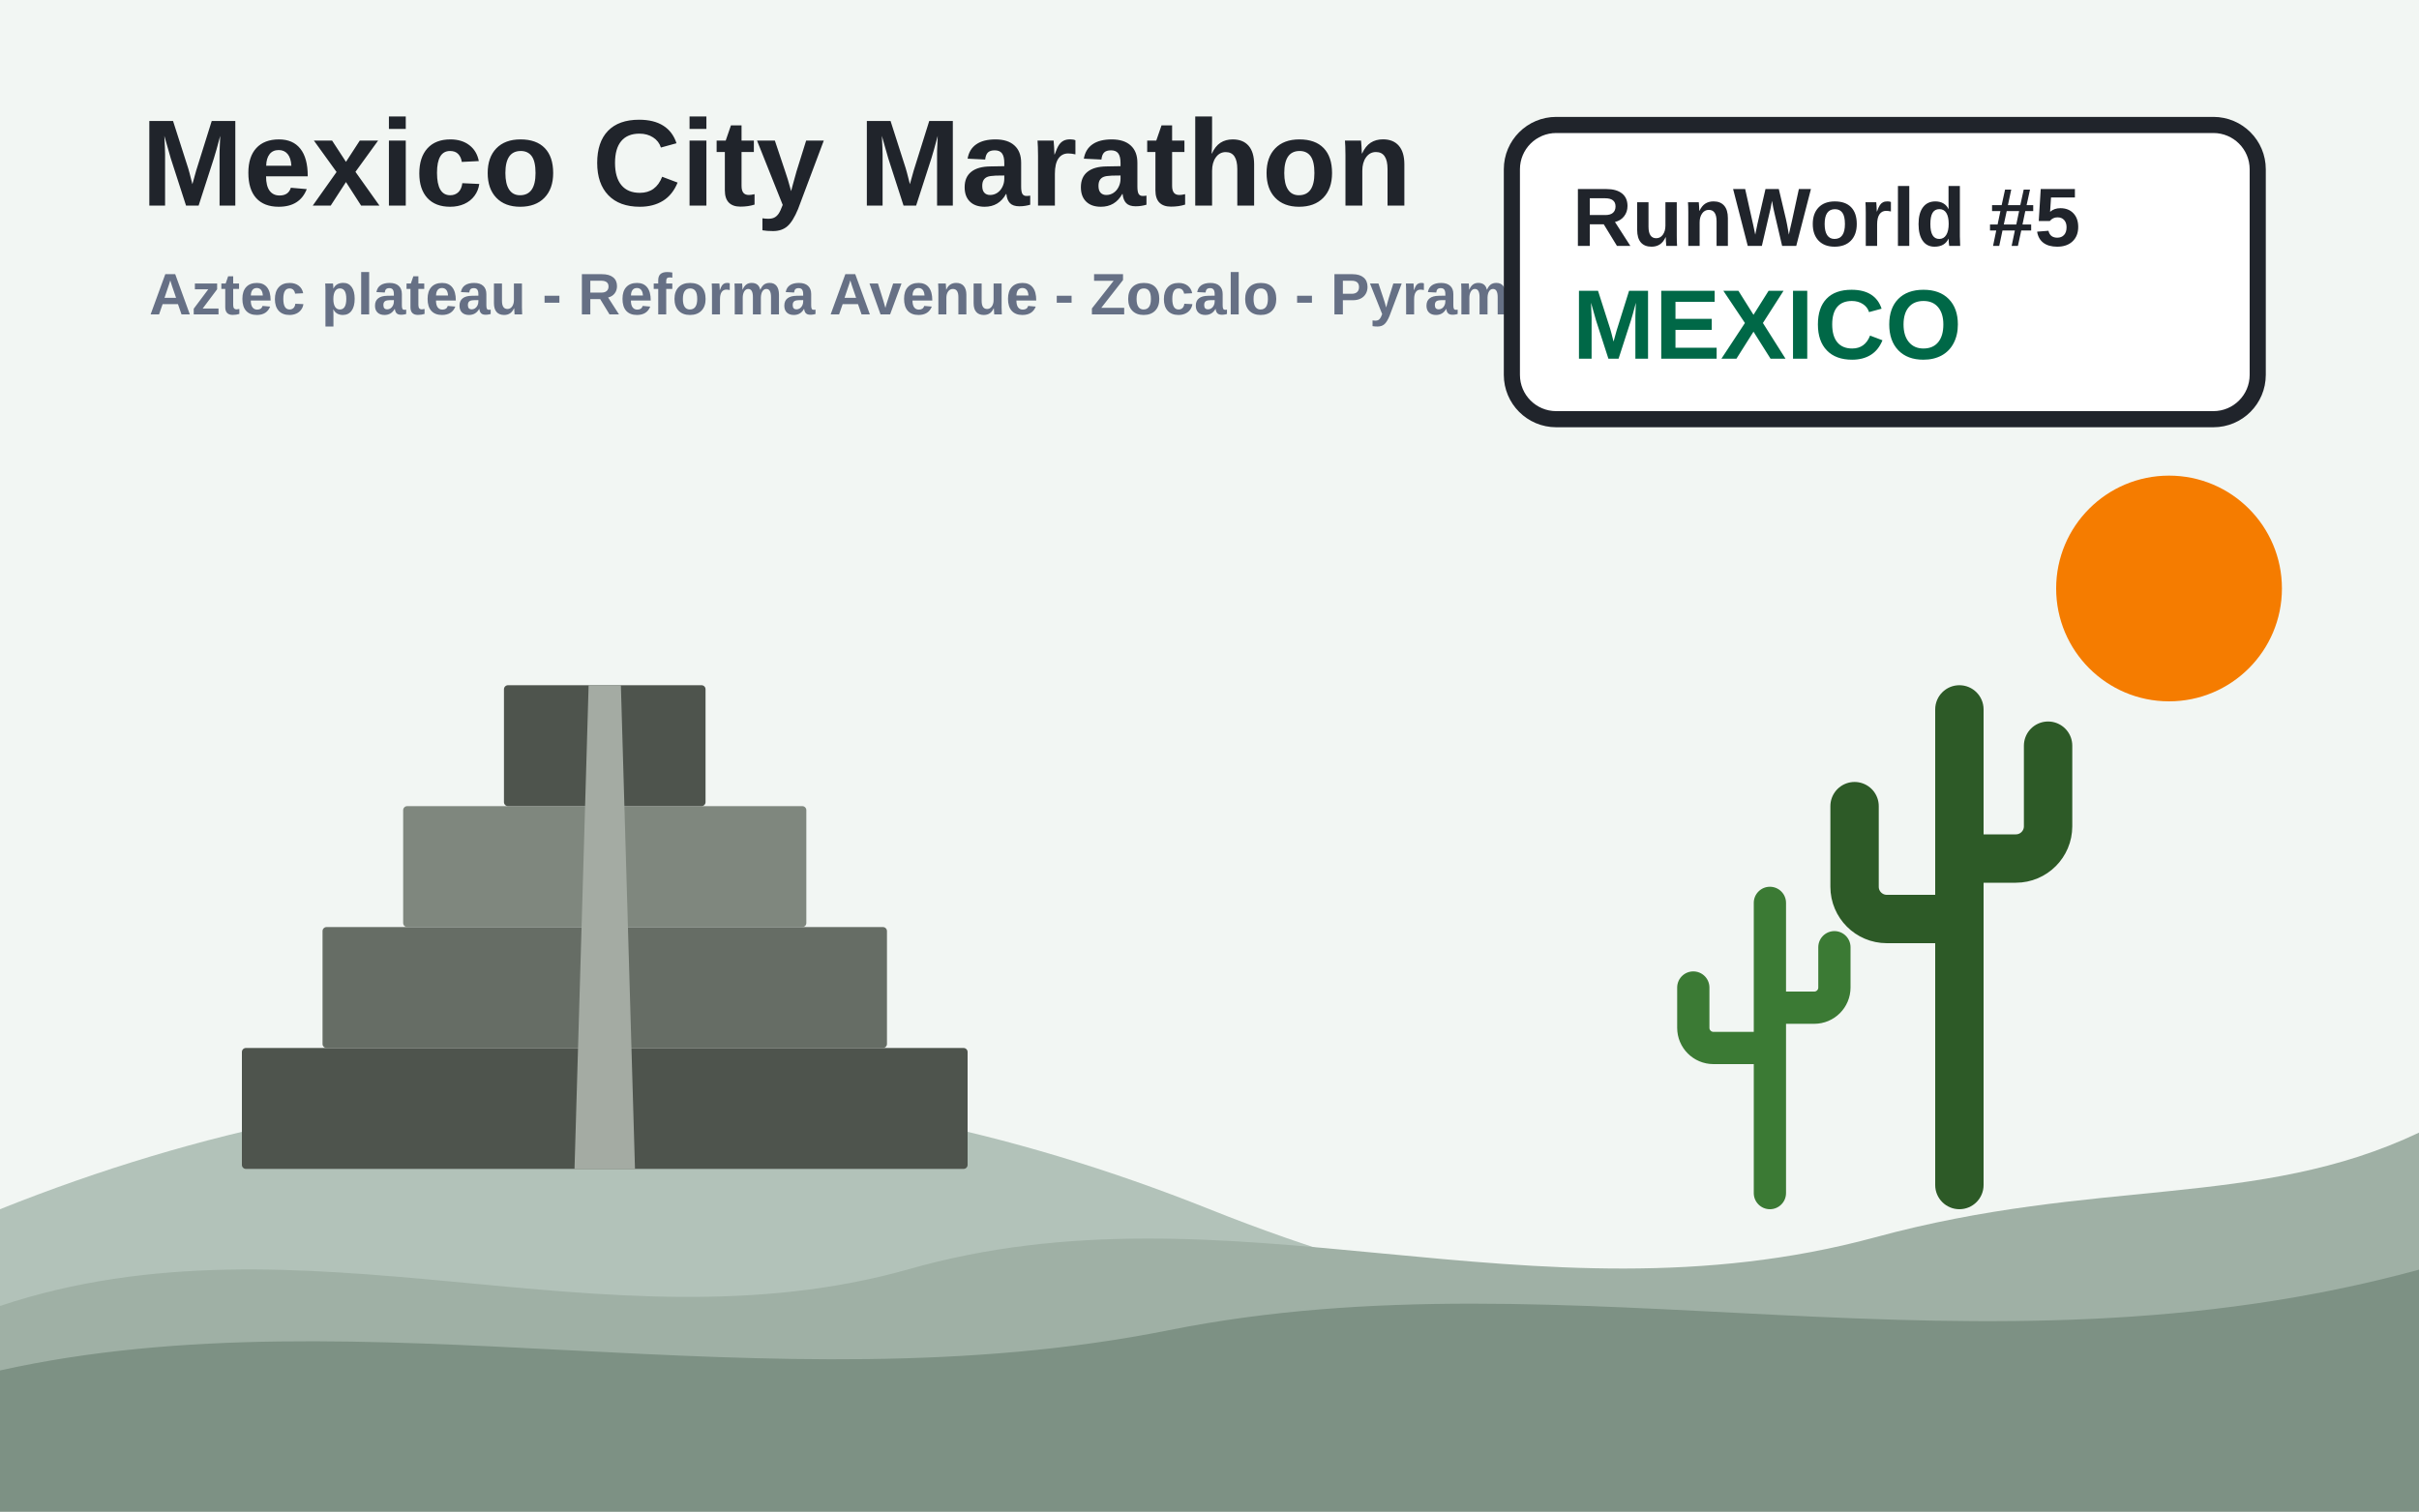
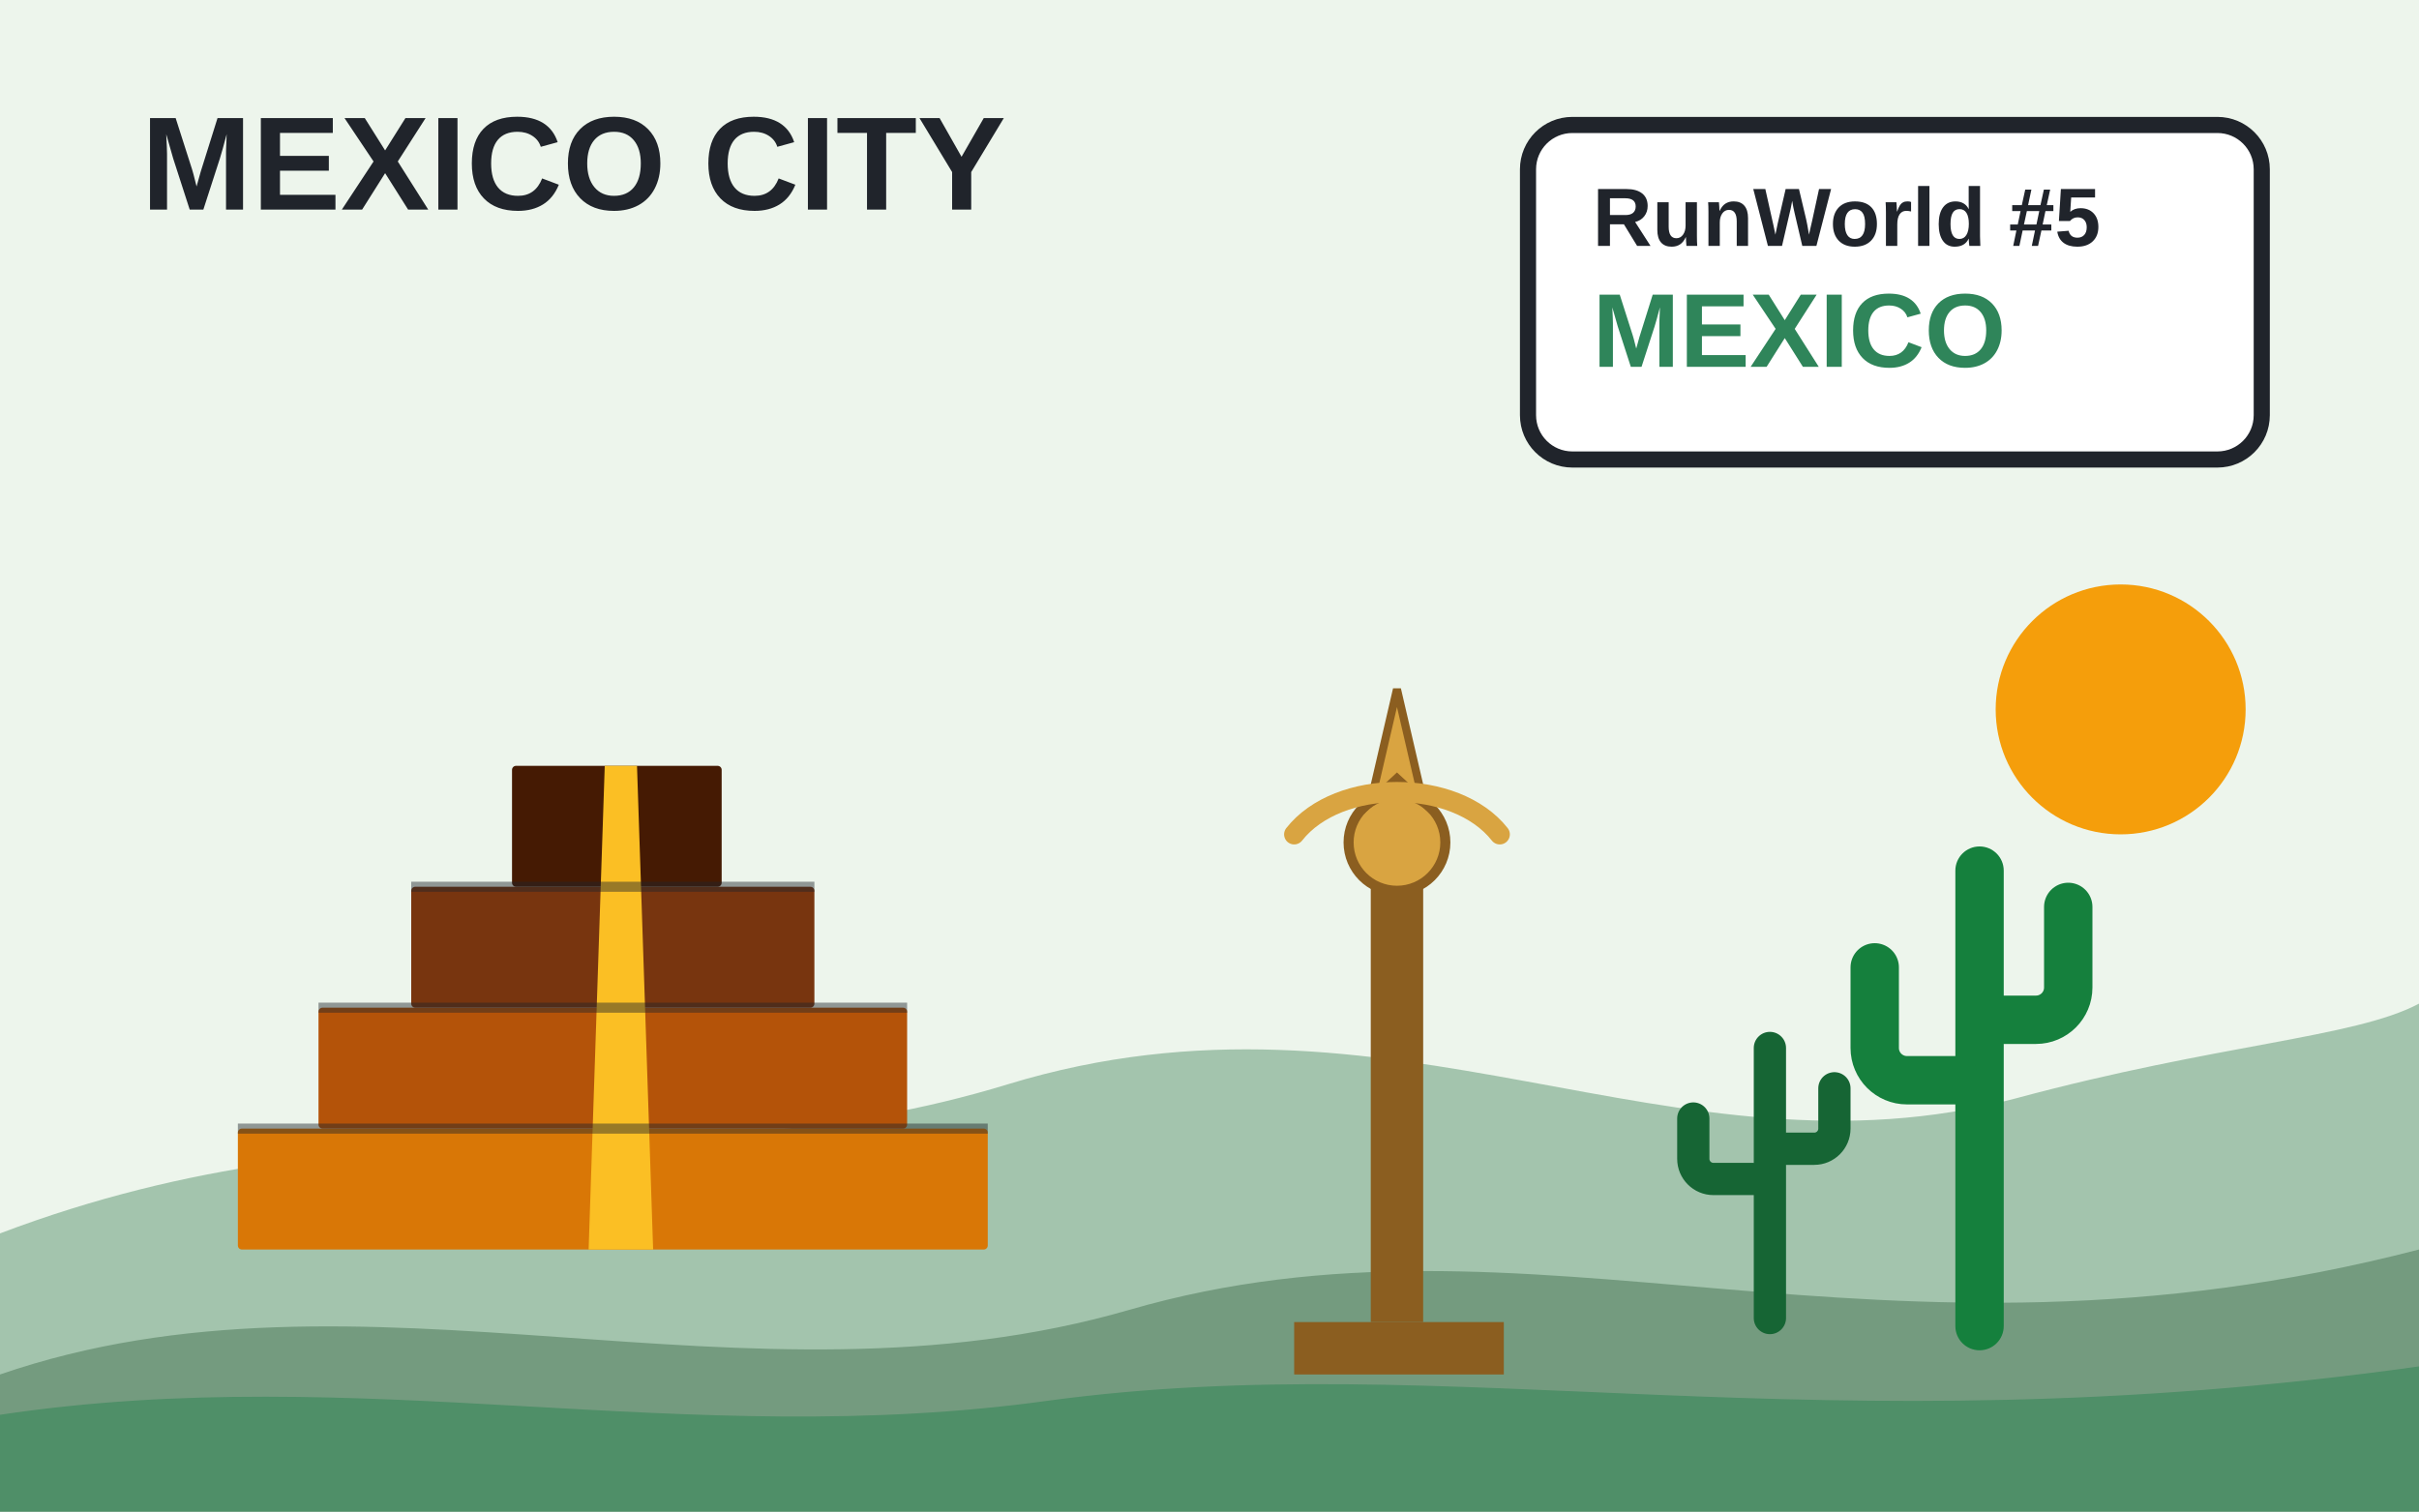
<svg xmlns="http://www.w3.org/2000/svg" viewBox="0 0 1200 750" role="img" aria-labelledby="title desc">
-   <rect width="1200" height="750" fill="#f2f6f3" />
-   <text x="70" y="102" font-family="Arial, Helvetica, sans-serif" font-size="61" font-weight="900" fill="#20242b">Mexico City Marathon</text>
-   <text x="74" y="156" font-family="Arial, Helvetica, sans-serif" font-size="29" font-weight="700" fill="#667085">Aztec plateau - Reforma Avenue - Zocalo - Pyramids</text>
-   <rect x="750" y="62" width="370" height="146" rx="22" fill="#ffffff" stroke="#20242b" stroke-width="8" />
-   <text x="780" y="122" font-family="Arial, Helvetica, sans-serif" font-size="41" font-weight="900" fill="#20242b">RunWorld #5</text>
-   <text x="780" y="178" font-family="Arial, Helvetica, sans-serif" font-size="49" font-weight="900" fill="#006847">MEXICO</text>
-   <circle cx="1076" cy="292" r="56" fill="#f57c00" />
-   <path d="M0 600 Q300 480 600 600 T1200 600 L1200 750 L0 750 Z" fill="#b2c2b9" />
-   <path d="M0 648 C150 598 300 672 450 630 C610 584 760 660 930 614 C1040 584 1120 600 1200 562 L1200 750 L0 750 Z" fill="#9fb0a5" />
-   <path d="M0 680 C180 640 380 700 580 660 C780 620 980 690 1200 630 L1200 750 L0 750 Z" fill="#7d9184" />
-   <rect x="120" y="520" width="360" height="60" rx="2" fill="#4e544d" />
-   <rect x="160" y="460" width="280" height="60" rx="2" fill="#666d65" />
-   <rect x="200" y="400" width="200" height="60" rx="2" fill="#7f877e" />
-   <rect x="250" y="340" width="100" height="60" rx="2" fill="#4e544d" />
-   <polygon points="285 580, 292 340, 308 340, 315 580" fill="#a4aba3" />
-   <rect x="960" y="340" width="24" height="260" rx="12" fill="#2d5a27" />
-   <path d="M920 400 L920 440 A16 16 0 0 0 936 456 L960 456" stroke="#2d5a27" stroke-width="24" stroke-linecap="round" stroke-linejoin="round" fill="none" />
-   <path d="M1016 370 L1016 410 A16 16 0 0 1 1000 426 L984 426" stroke="#2d5a27" stroke-width="24" stroke-linecap="round" stroke-linejoin="round" fill="none" />
-   <rect x="870" y="440" width="16" height="160" rx="8" fill="#3b7a34" />
-   <path d="M840 490 L840 510 A10 10 0 0 0 850 520 L870 520" stroke="#3b7a34" stroke-width="16" stroke-linecap="round" stroke-linejoin="round" fill="none" />
-   <path d="M910 470 L910 490 A10 10 0 0 1 900 500 L886 500" stroke="#3b7a34" stroke-width="16" stroke-linecap="round" stroke-linejoin="round" fill="none" />
+   <rect width="1200" height="750" fill="#edf5ec" />
+   <text x="70" y="104" font-family="Arial, Helvetica, sans-serif" font-size="66" font-weight="900" fill="#20242b">MEXICO CITY</text>
+   <rect x="758" y="62" width="364" height="166" rx="22" fill="#ffffff" stroke="#20242b" stroke-width="8" />
+   <text x="790" y="122" font-family="Arial, Helvetica, sans-serif" font-size="41" font-weight="900" fill="#20242b">RunWorld #5</text>
+   <text x="790" y="182" font-family="Arial, Helvetica, sans-serif" font-size="52" font-weight="900" fill="#2f855a">MEXICO</text>
+   <circle cx="1052" cy="352" r="62" fill="#f59e0b" />
+   <path d="M0 612 C190 540 330 590 500 538 C690 480 830 590 1000 545 C1100 518 1168 515 1200 498 L1200 750 L0 750 Z" fill="#a3c4ad" />
+   <path d="M0 682 C180 620 370 705 560 650 C760 592 930 690 1200 620 L1200 750 L0 750 Z" fill="#749b7f" />
+   <g>
+     <rect x="118" y="560" width="372" height="60" rx="2" fill="#d97706" />
+     <rect x="158" y="500" width="292" height="60" rx="2" fill="#b45309" />
+     <rect x="204" y="440" width="200" height="60" rx="2" fill="#78350f" />
+     <rect x="254" y="380" width="104" height="60" rx="2" fill="#451a03" />
+     <polygon points="292 620,300 380,316 380,324 620" fill="#fbbf24" />
+     <path d="M118 560 H490 M158 500 H450 M204 440 H404" stroke="#20242b" stroke-width="5" opacity=".45" />
+   </g>
+   <g>
+     <rect x="680" y="438" width="26" height="218" fill="#8b5e20" />
+     <rect x="642" y="656" width="104" height="26" fill="#8b5e20" />
+     <circle cx="693" cy="418" r="24" fill="#d9a441" stroke="#8b5e20" stroke-width="5" />
+     <path d="M693 342 L706 398 L693 386 L680 398 Z" fill="#d9a441" stroke="#8b5e20" stroke-width="4" />
+     <path d="M642 414 C664 386 722 386 744 414" stroke="#d9a441" stroke-width="10" stroke-linecap="round" fill="none" />
+   </g>
+   <g>
+     <rect x="970" y="420" width="24" height="250" rx="12" fill="#15803d" />
+     <path d="M930 480 L930 520 A16 16 0 0 0 946 536 L970 536" stroke="#15803d" stroke-width="24" stroke-linecap="round" stroke-linejoin="round" fill="none" />
+     <path d="M1026 450 L1026 490 A16 16 0 0 1 1010 506 L994 506" stroke="#15803d" stroke-width="24" stroke-linecap="round" stroke-linejoin="round" fill="none" />
+     <rect x="870" y="512" width="16" height="150" rx="8" fill="#166534" />
+     <path d="M840 555 L840 575 A10 10 0 0 0 850 585 L870 585" stroke="#166534" stroke-width="16" stroke-linecap="round" stroke-linejoin="round" fill="none" />
+     <path d="M910 540 L910 560 A10 10 0 0 1 900 570 L886 570" stroke="#166534" stroke-width="16" stroke-linecap="round" stroke-linejoin="round" fill="none" />
+   </g>
+   <path d="M0 702 C180 675 340 720 520 695 C720 668 900 720 1200 678 L1200 750 L0 750 Z" fill="#4f8f68" />
</svg>
